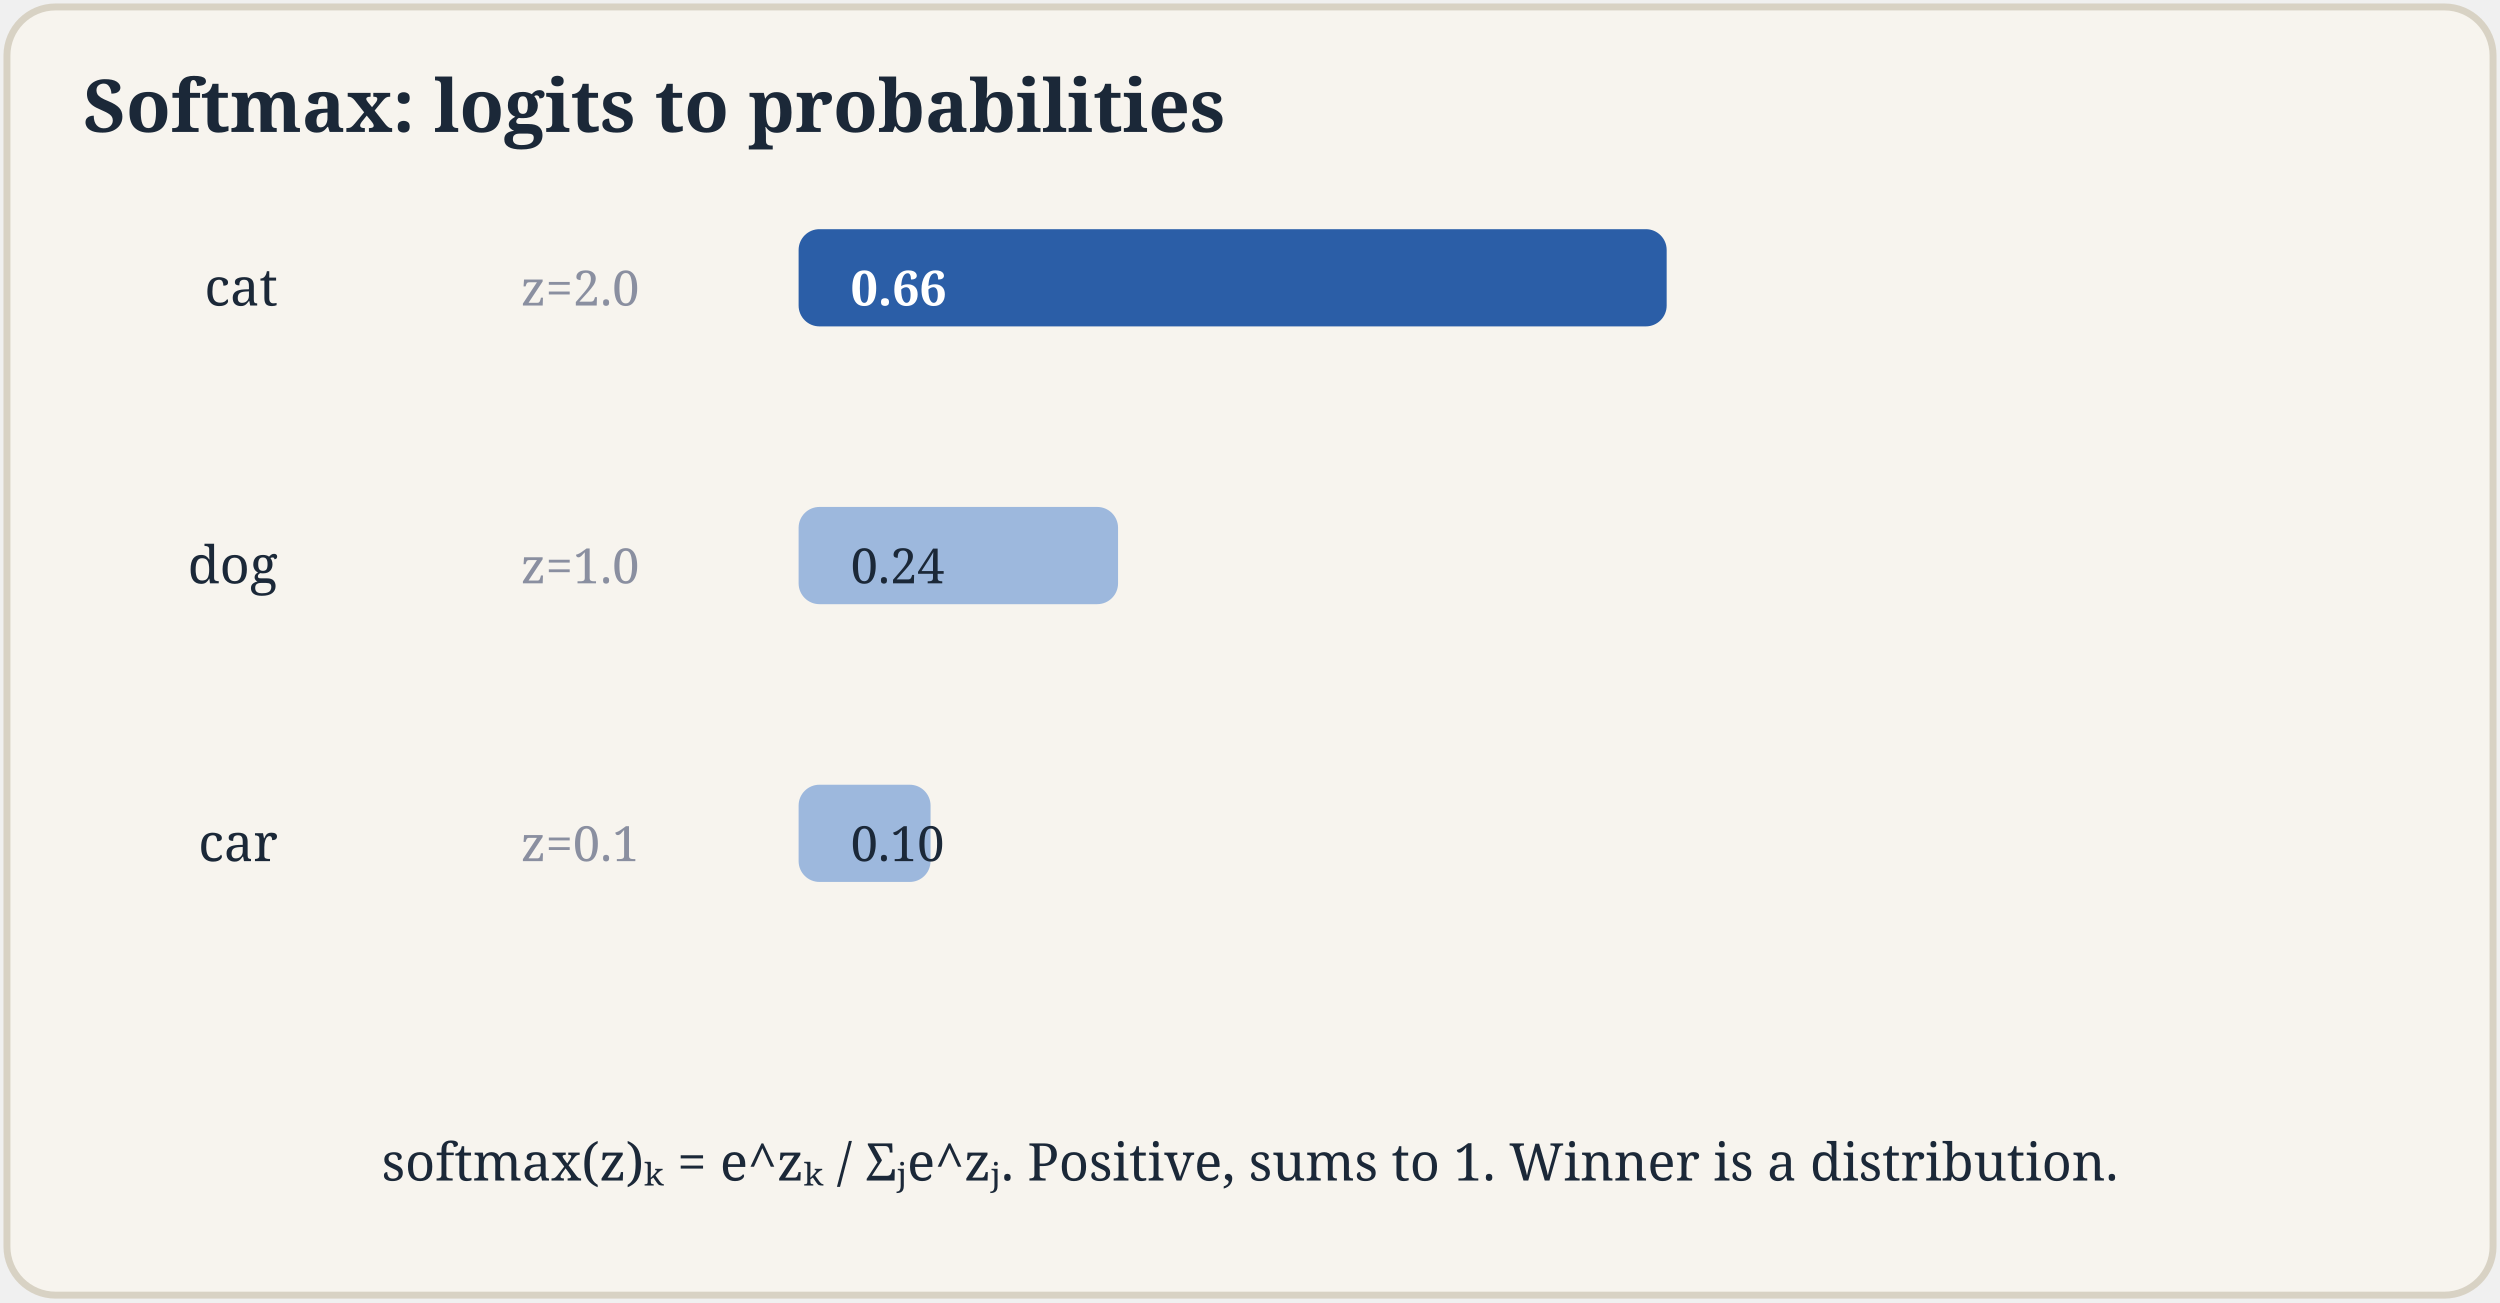
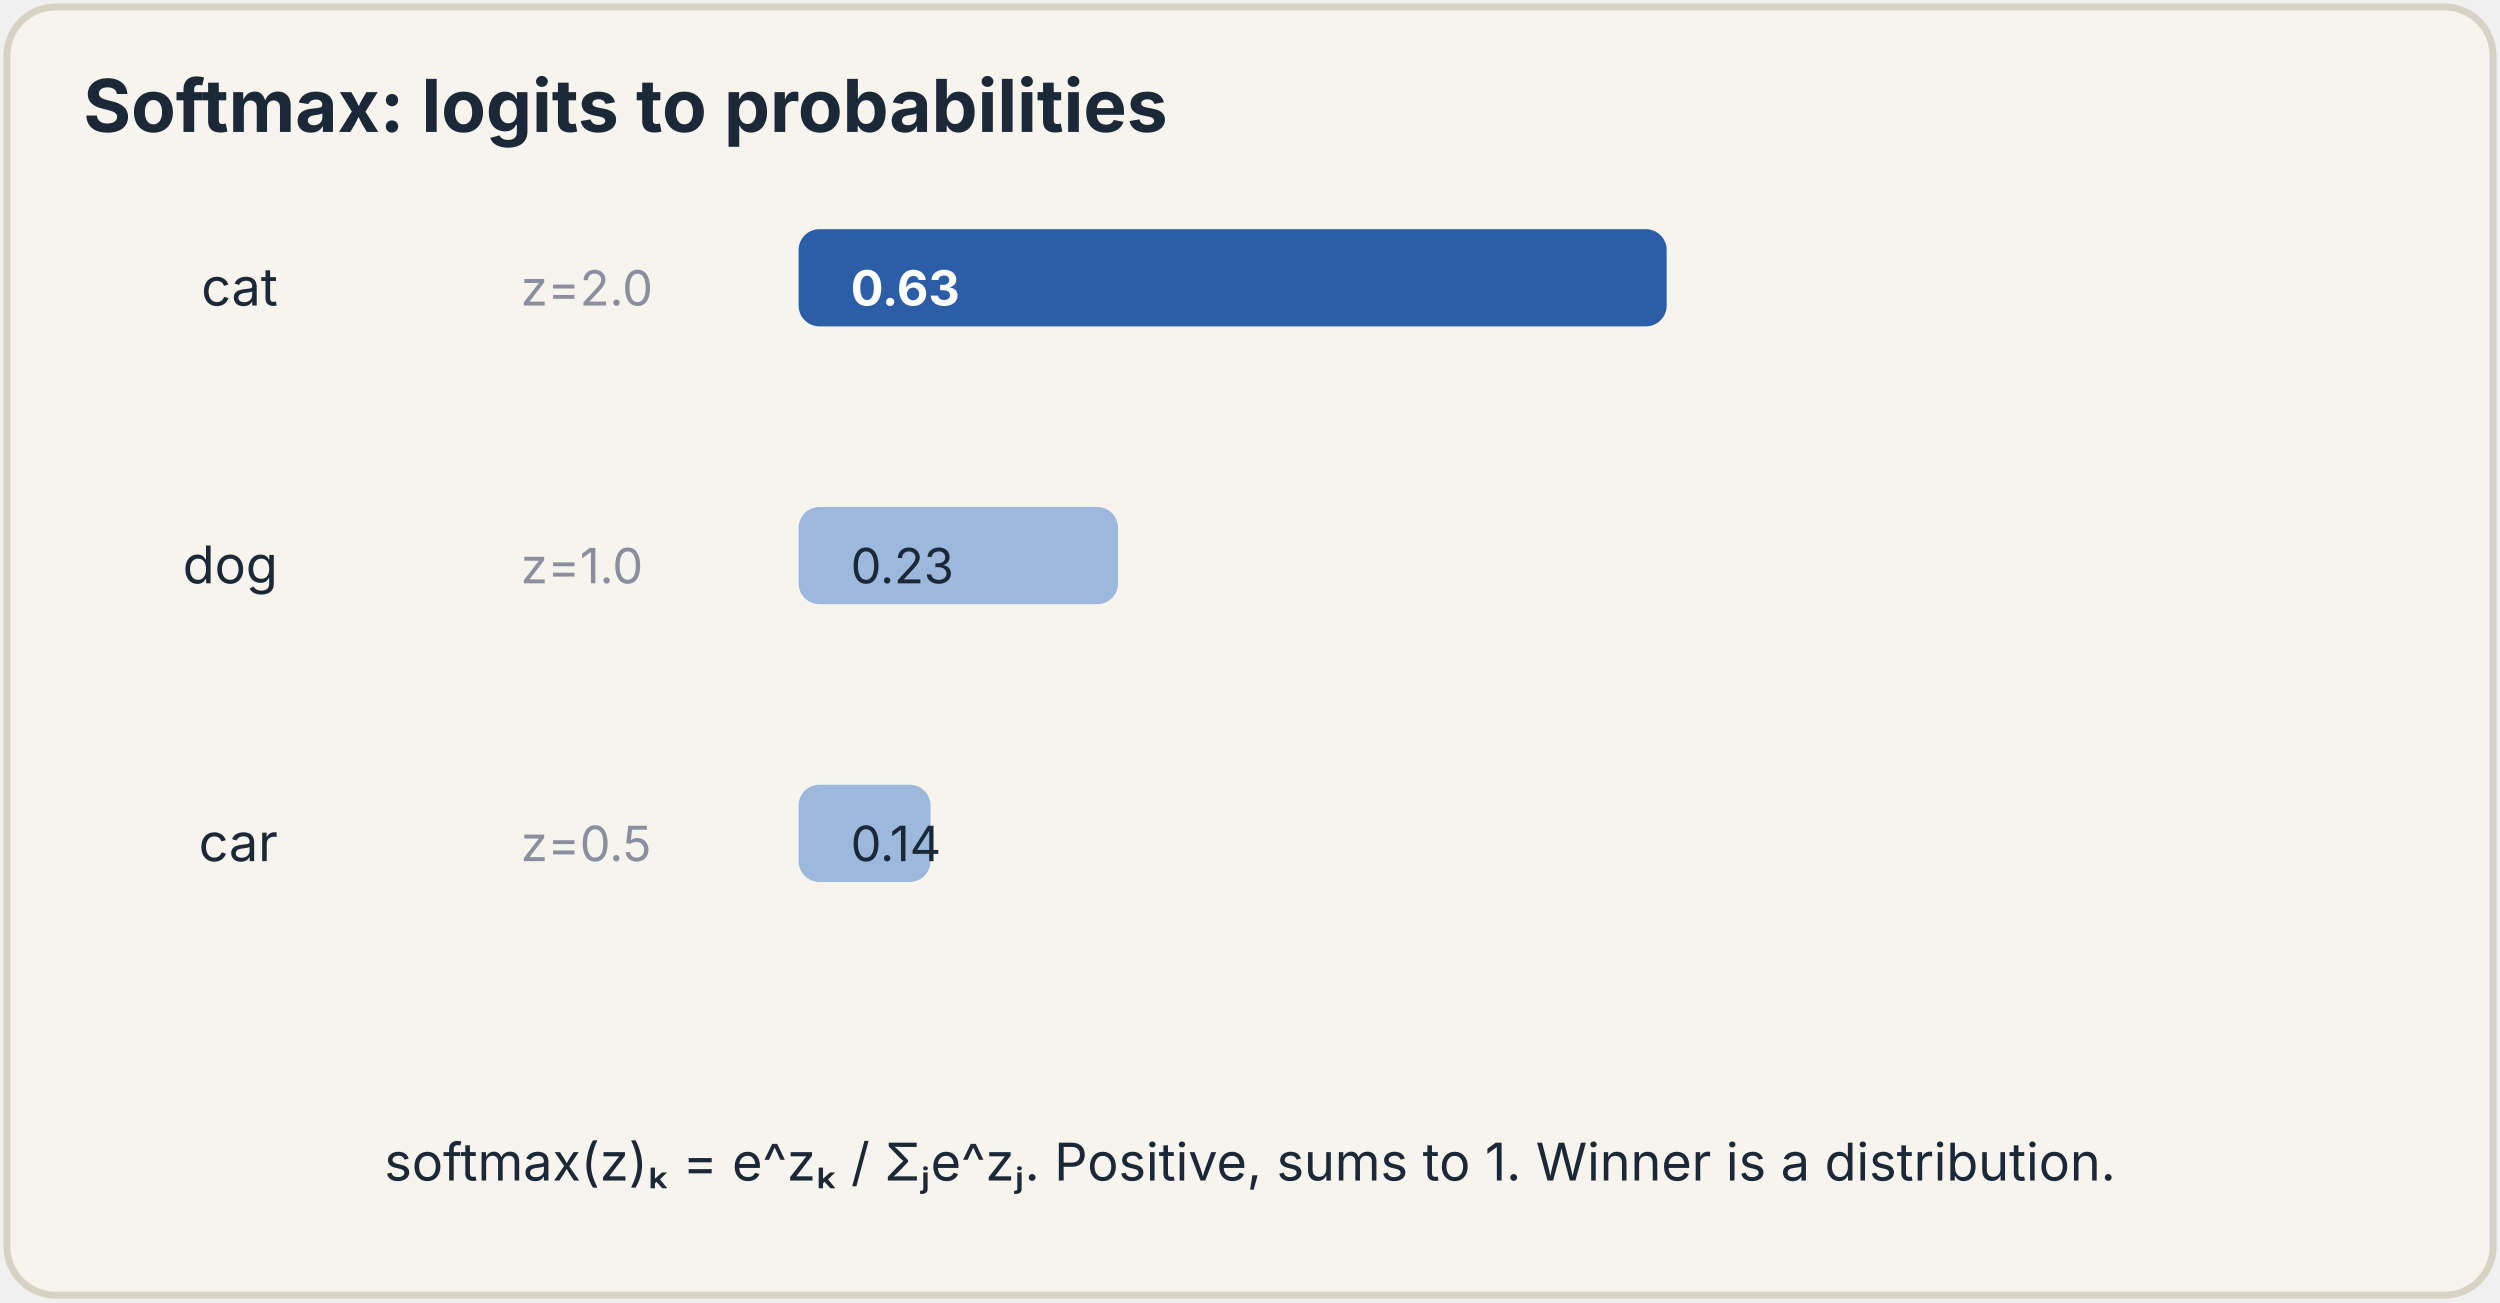
- <svg xmlns="http://www.w3.org/2000/svg" viewBox="0 0 720 375" font-family="Georgia, serif">
+ <svg xmlns="http://www.w3.org/2000/svg" viewBox="0 0 720 375" font-family="Anthropic Sans, Inter, 'Source Sans 3', 'IBM Plex Sans', sans-serif">
  <rect x="2" y="2" width="716" height="371" rx="14" fill="#F7F4EE" stroke="#D8D2C4" stroke-width="2" />
  <text x="24" y="38" font-size="21" font-weight="bold" fill="#1B2838">Softmax: logits to probabilities</text>
  <text x="80" y="88" font-size="15" fill="#1B2838" text-anchor="end">cat</text>
  <text x="150" y="88" font-size="14" fill="#8A8FA0" text-anchor="start">z=2.0</text>
  <rect x="230" y="66" width="250" height="28" rx="6" fill="#2B5EA7" />
-   <text x="245" y="88" font-size="14" fill="#FFFFFF" text-anchor="start" font-weight="bold">0.66</text>
+   <text x="245" y="88" font-size="14" fill="#FFFFFF" text-anchor="start" font-weight="bold">0.63</text>
  <text x="80" y="168" font-size="15" fill="#1B2838" text-anchor="end">dog</text>
  <text x="150" y="168" font-size="14" fill="#8A8FA0" text-anchor="start">z=1.0</text>
  <rect x="230" y="146" width="92" height="28" rx="6" fill="#9DB8DD" />
-   <text x="245" y="168" font-size="14" fill="#1B2838" text-anchor="start">0.24</text>
+   <text x="245" y="168" font-size="14" fill="#1B2838" text-anchor="start">0.23</text>
  <text x="80" y="248" font-size="15" fill="#1B2838" text-anchor="end">car</text>
-   <text x="150" y="248" font-size="14" fill="#8A8FA0" text-anchor="start">z=0.1</text>
+   <text x="150" y="248" font-size="14" fill="#8A8FA0" text-anchor="start">z=0.5</text>
  <rect x="230" y="226" width="38" height="28" rx="6" fill="#9DB8DD" />
-   <text x="245" y="248" font-size="14" fill="#1B2838" text-anchor="start">0.10</text>
+   <text x="245" y="248" font-size="14" fill="#1B2838" text-anchor="start">0.14</text>
  <text x="360" y="340" font-size="15" fill="#1B2838" text-anchor="middle">softmax(z)ₖ = e^zₖ / Σⱼe^zⱼ. Positive, sums to 1. Winner is a distribution.</text>
</svg>
